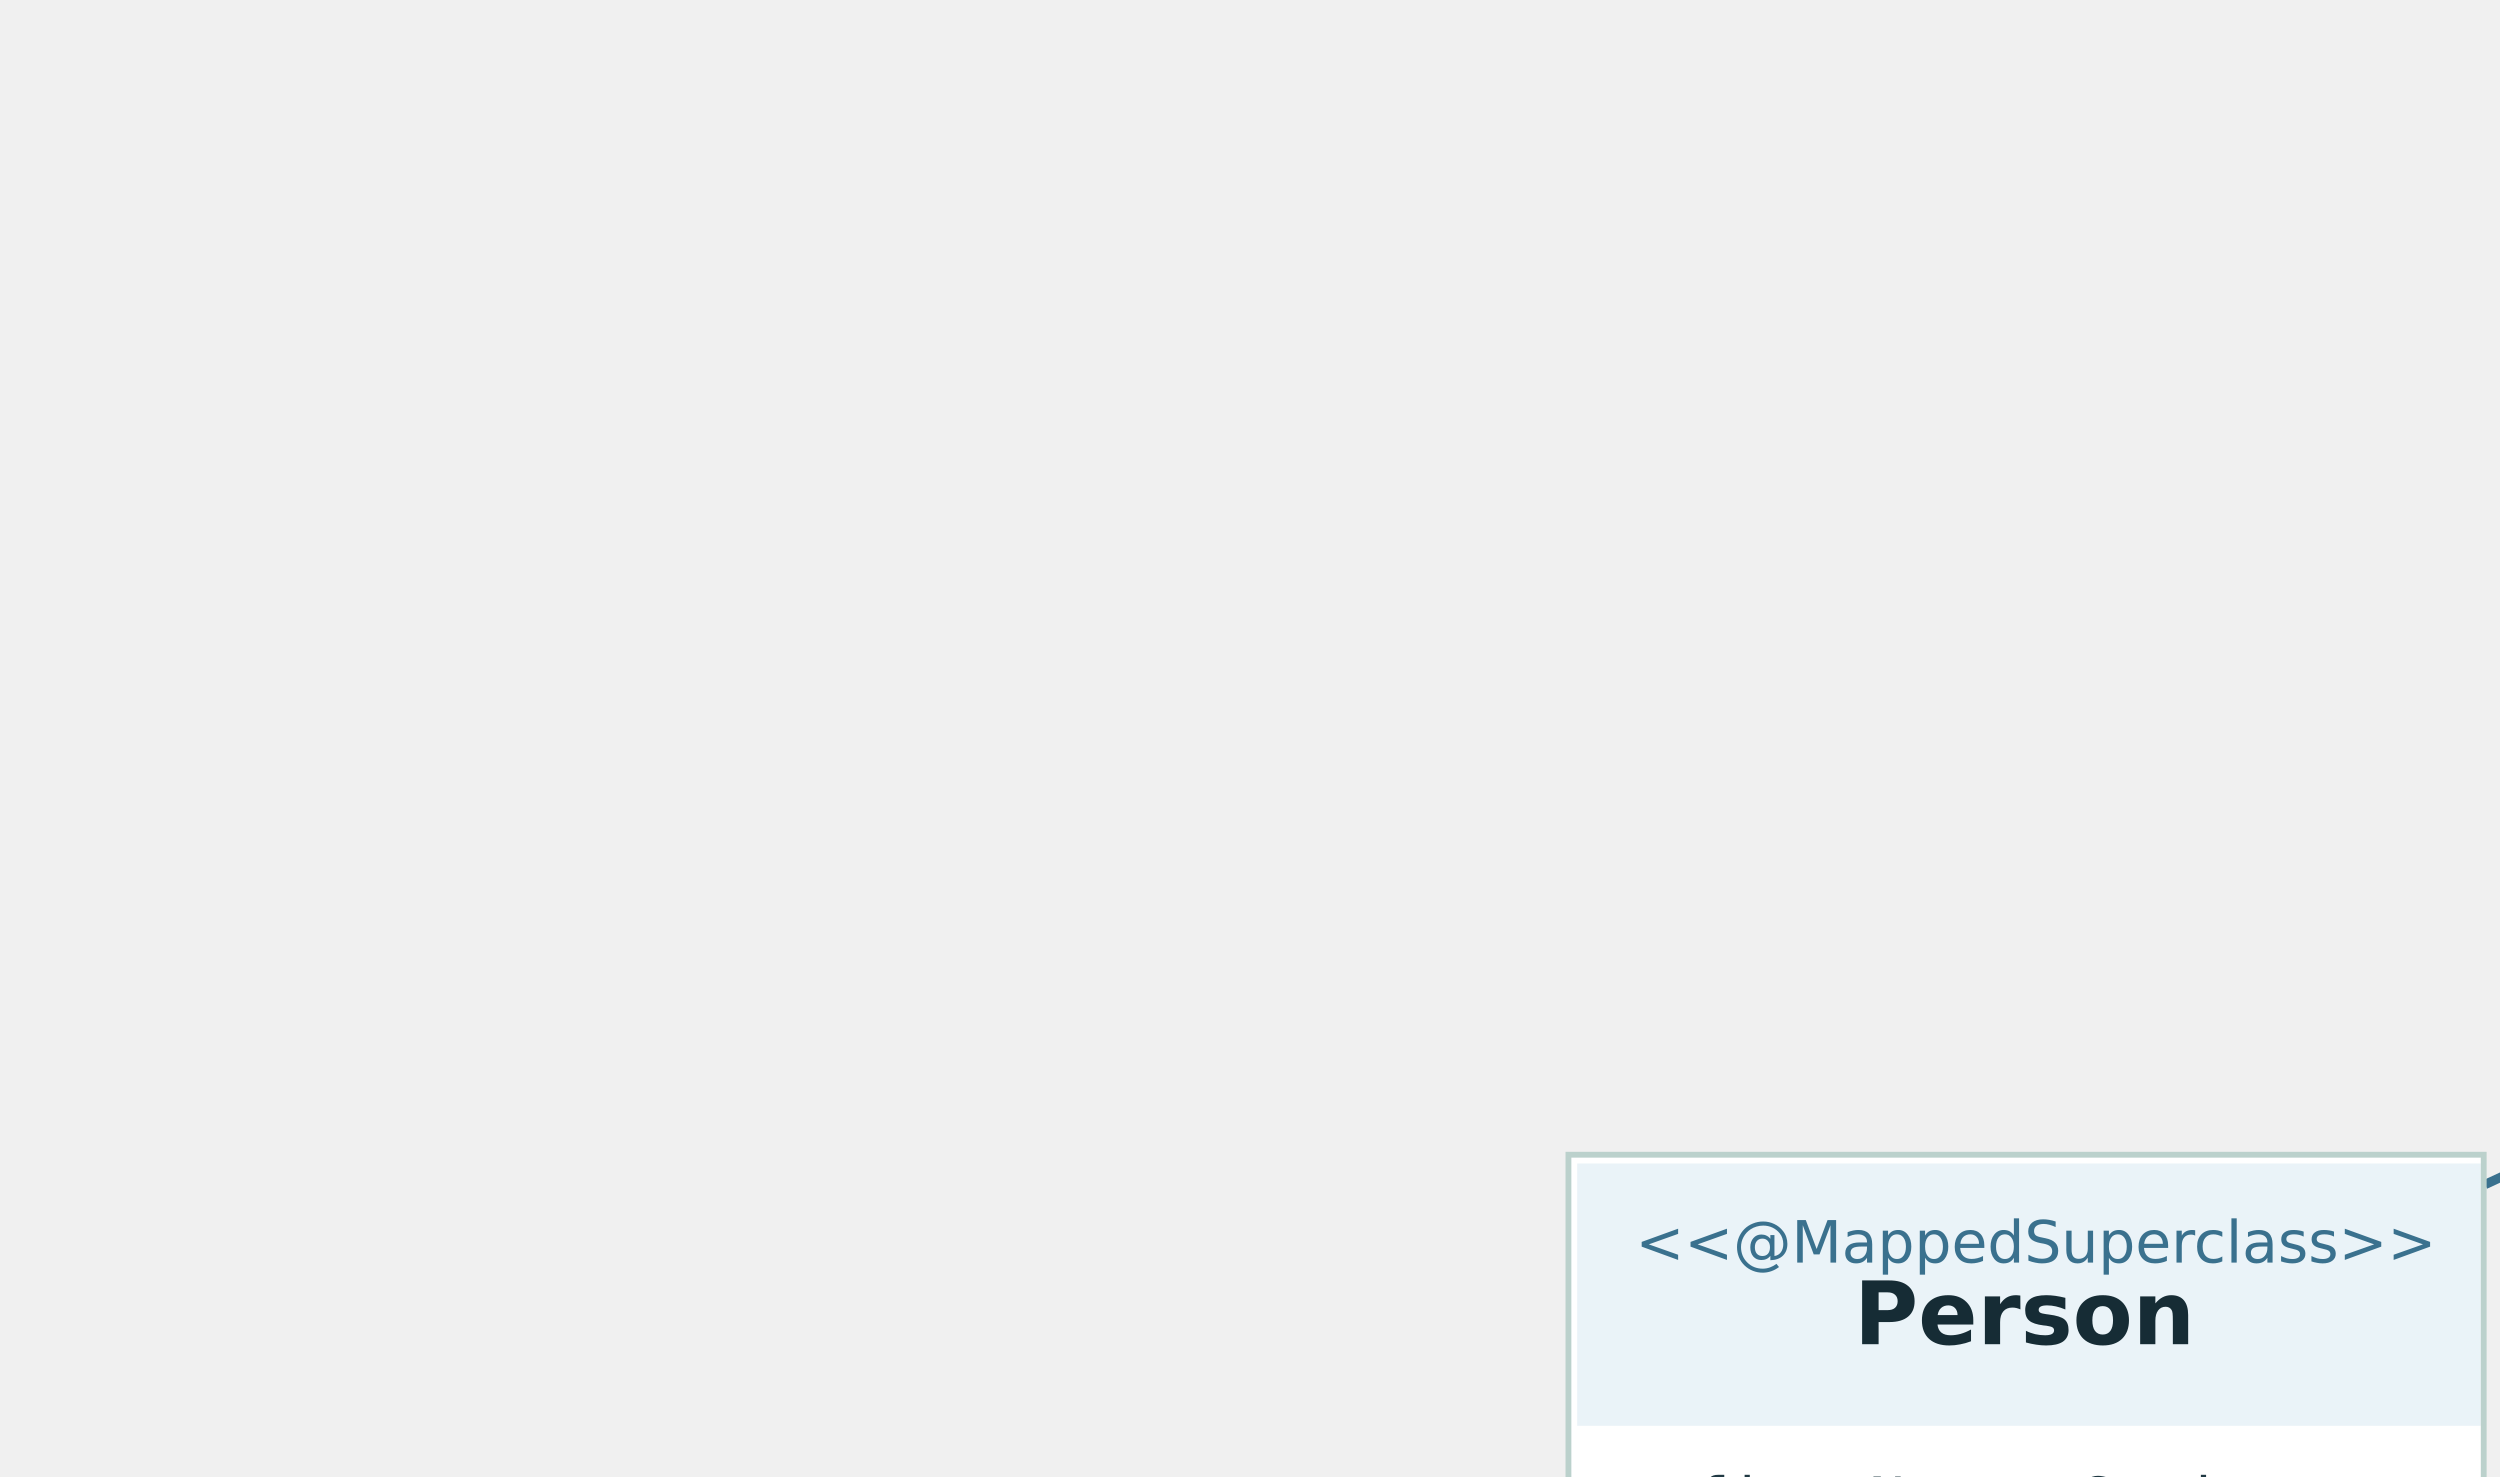
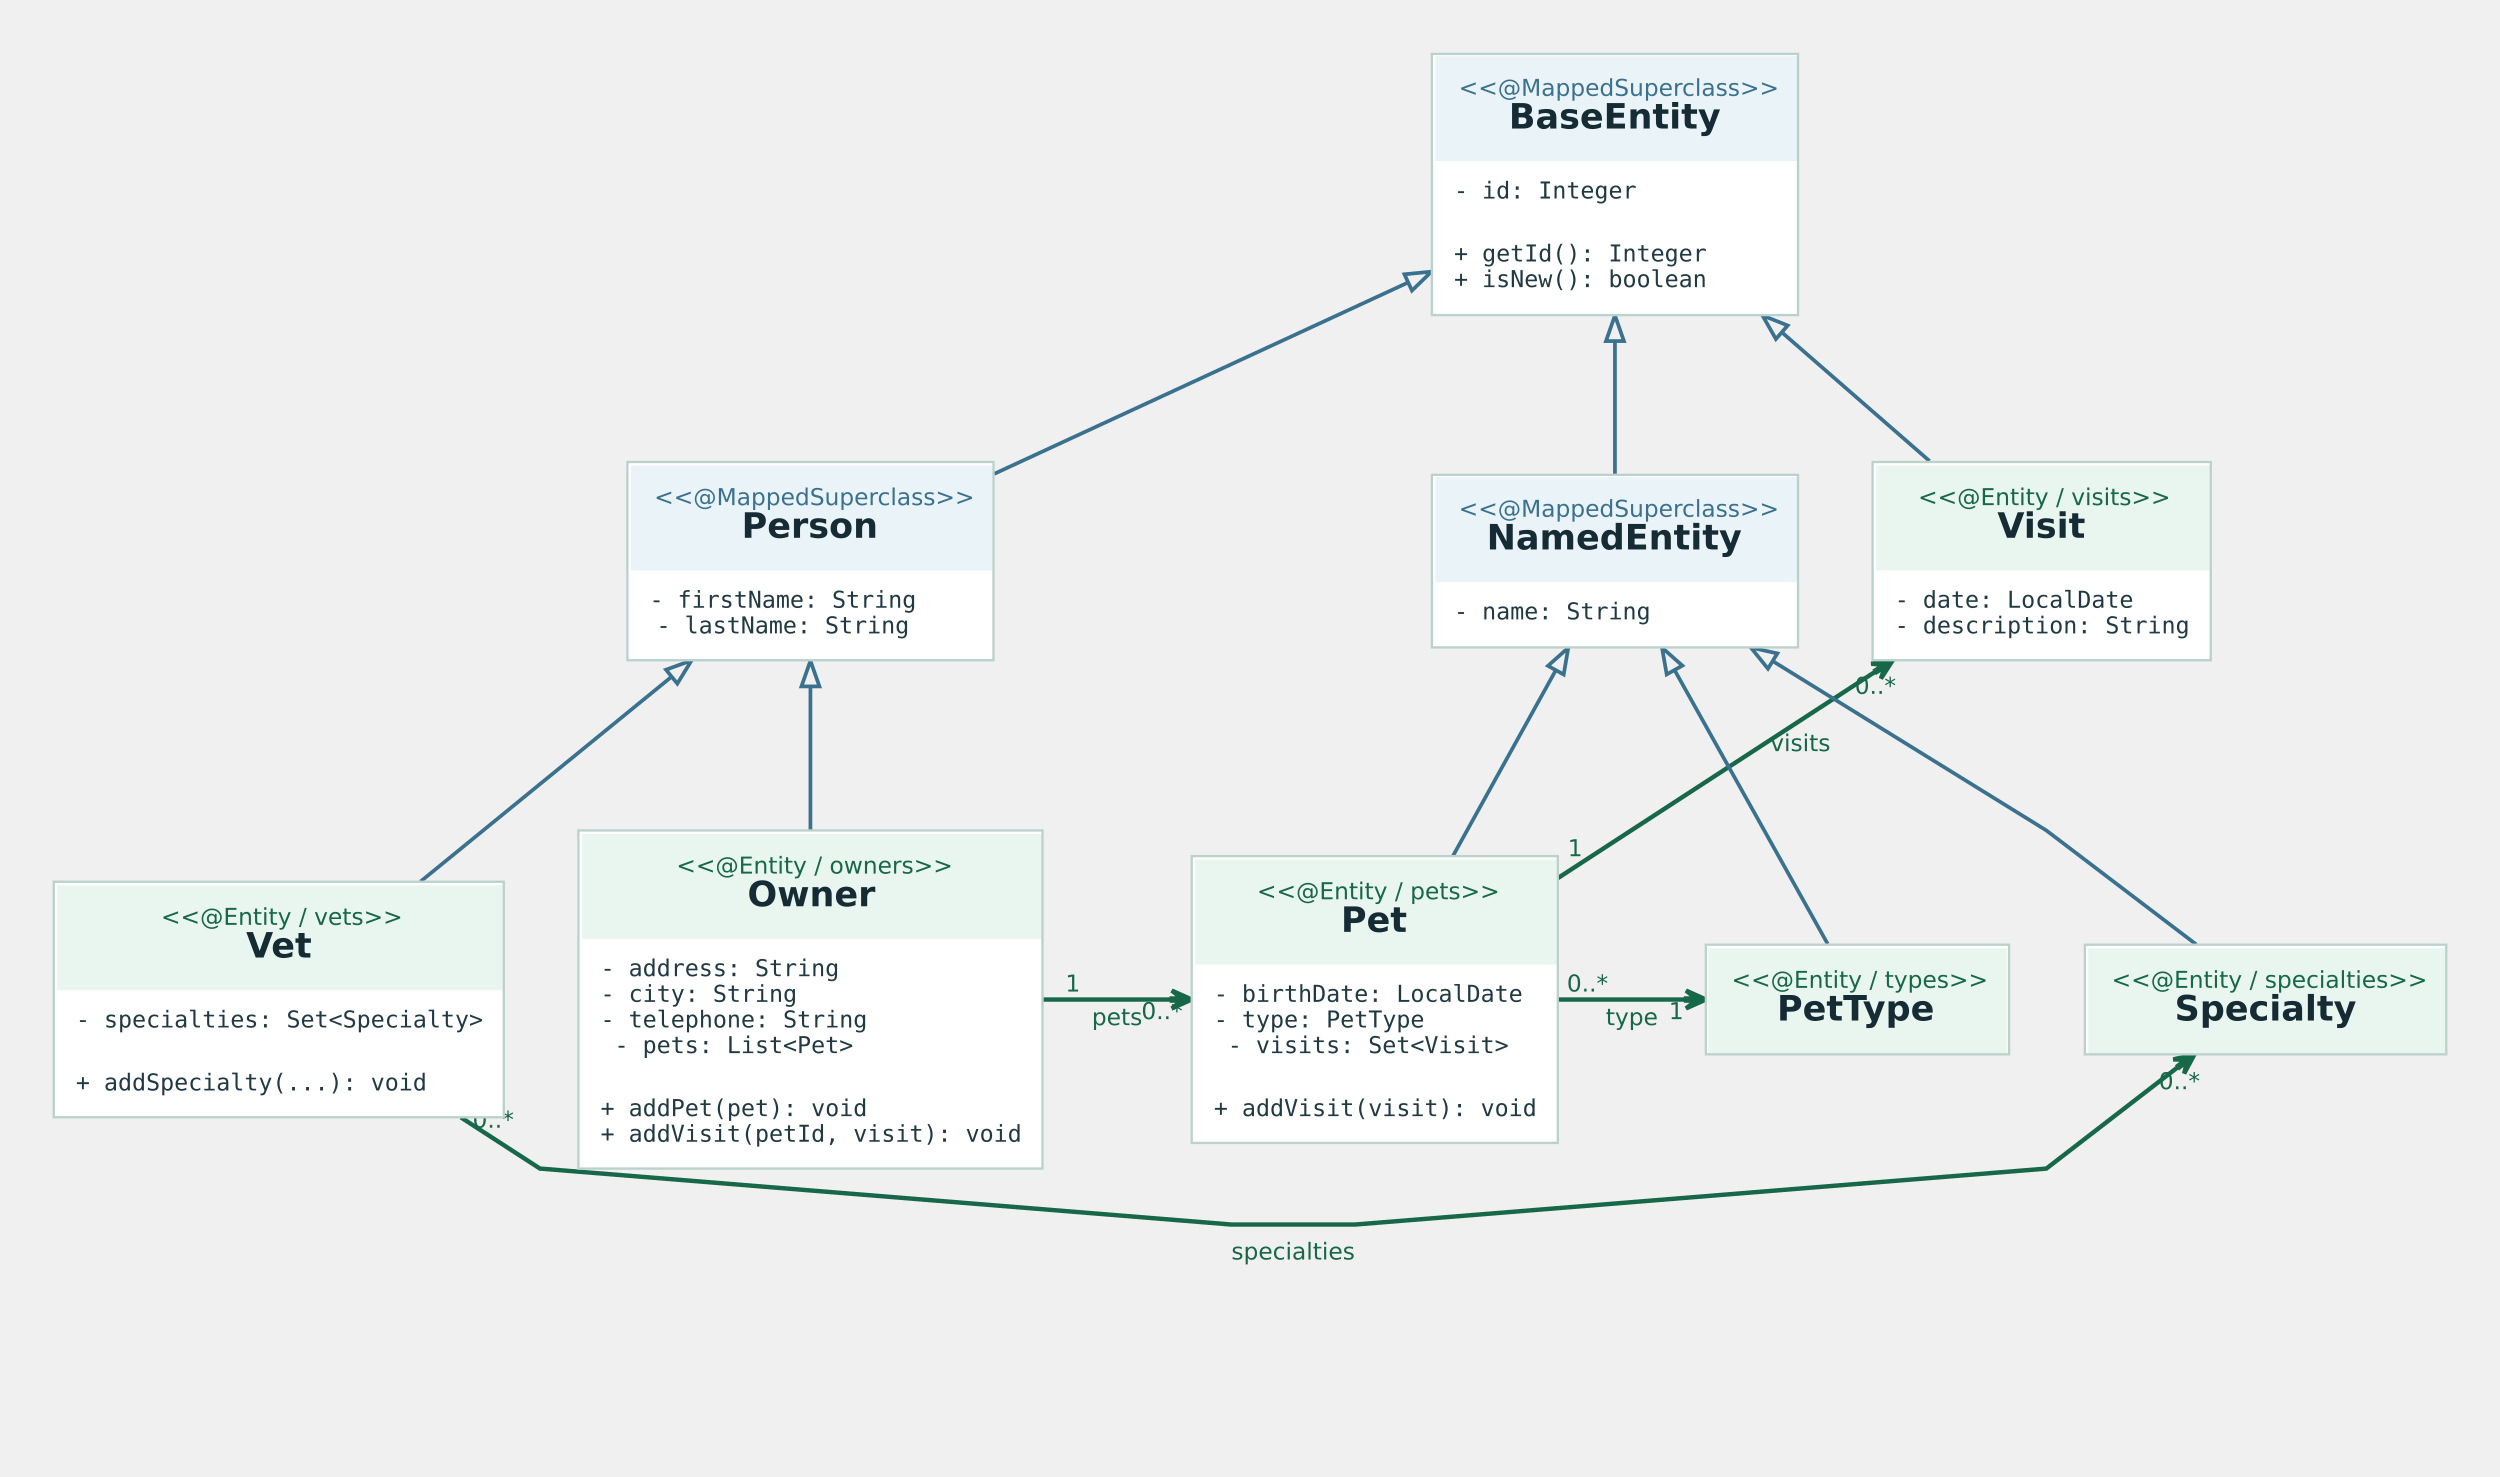
- <svg xmlns="http://www.w3.org/2000/svg" width="2680pt" height="1583pt" viewBox="0.00 0.00 1072.08 633.08">
+ <svg xmlns="http://www.w3.org/2000/svg" width="2680pt" height="1583pt" viewBox="0.00 0.00 2680.20 1582.70">
  <g id="graph0" class="graph" transform="scale(2.5 2.5) rotate(0) translate(23.04 610.04)">
    <g id="edge1" class="edge">
      <path fill="none" stroke="#3a718e" stroke-width="1.6" d="M403.22,-406.89C456.11,-431.34 525.9,-463.61 580.76,-488.97" />
      <polygon fill="none" stroke="#3a718e" stroke-width="1.6" points="579.22,-492.5 590.82,-493.63 582.45,-485.52 579.22,-492.5" />
    </g>
    <g id="edge2" class="edge">
      <path fill="none" stroke="#3a718e" stroke-width="1.6" d="M669.5,-406.69C669.5,-423.6 669.5,-444.27 669.5,-463.82" />
      <polygon fill="none" stroke="#3a718e" stroke-width="1.6" points="665.65,-463.85 669.5,-474.85 673.35,-463.85 665.65,-463.85" />
    </g>
    <g id="edge4" class="edge">
      <path fill="none" stroke="#3a718e" stroke-width="1.6" d="M324.5,-254.15C324.5,-274.58 324.5,-296.47 324.5,-315.57" />
      <polygon fill="none" stroke="#3a718e" stroke-width="1.6" points="320.65,-315.77 324.5,-326.77 328.35,-315.77 320.65,-315.77" />
    </g>
    <g id="edge9" class="edge">
      <path fill="none" stroke="#176749" stroke-width="1.9" d="M424.33,-181.5C442.57,-181.5 461.47,-181.5 479.3,-181.5" />
      <polygon fill="#176749" stroke="#176749" stroke-width="1.9" points="487.96,-181.5 479.46,-185.33 483.71,-181.95 479.46,-181.95 479.46,-181.5 479.46,-181.05 483.71,-181.05 479.46,-177.68 487.96,-181.5 487.96,-181.5" />
-       <text text-anchor="middle" x="456" y="-170.5" font-family="DejaVu Sans" font-size="10.00" fill="#176749">pets</text>
-       <text text-anchor="middle" x="475.28" y="-173.08" font-family="DejaVu Sans" font-size="10.00" fill="#176749">0..*</text>
-       <text text-anchor="middle" x="437.02" y="-184.92" font-family="DejaVu Sans" font-size="10.00" fill="#176749">1</text>
+       <text text-anchor="middle" x="456" y="-170.5" font-family="DejaVu Sans, Verdana, sans-serif" font-size="10.00" fill="#176749">pets</text>
+       <text text-anchor="middle" x="475.28" y="-173.08" font-family="DejaVu Sans, Verdana, sans-serif" font-size="10.00" fill="#176749">0..*</text>
+       <text text-anchor="middle" x="437.02" y="-184.92" font-family="DejaVu Sans, Verdana, sans-serif" font-size="10.00" fill="#176749">1</text>
    </g>
    <g id="edge5" class="edge">
      <path fill="none" stroke="#3a718e" stroke-width="1.6" d="M157.3,-232.1C190.6,-259.27 231.71,-292.8 264.83,-319.82" />
      <polygon fill="none" stroke="#3a718e" stroke-width="1.6" points="262.55,-322.93 273.51,-326.9 267.42,-316.97 262.55,-322.93" />
    </g>
    <g id="edge12" class="edge">
      <path fill="none" stroke="#176749" stroke-width="1.9" d="M174.59,-130.95C193.56,-118.67 208.5,-109 208.5,-109 208.5,-109 505,-85 505,-85 505,-85 558,-85 558,-85 558,-85 854.5,-109 854.5,-109 854.5,-109 884.86,-132.42 911.08,-152.64" />
      <polygon fill="#176749" stroke="#176749" stroke-width="1.9" points="917.98,-157.96 908.91,-155.8 914.34,-155.72 910.98,-153.13 911.25,-152.77 911.53,-152.41 914.89,-155.01 913.59,-149.74 917.98,-157.96 917.98,-157.96" />
-       <text text-anchor="middle" x="531.5" y="-70" font-family="DejaVu Sans" font-size="10.00" fill="#176749">specialties</text>
-       <text text-anchor="middle" x="911.55" y="-143.03" font-family="DejaVu Sans" font-size="10.00" fill="#176749">0..*</text>
-       <text text-anchor="middle" x="188.46" y="-126.52" font-family="DejaVu Sans" font-size="10.00" fill="#176749">0..*</text>
+       <text text-anchor="middle" x="531.5" y="-70" font-family="DejaVu Sans, Verdana, sans-serif" font-size="10.00" fill="#176749">specialties</text>
+       <text text-anchor="middle" x="911.55" y="-143.03" font-family="DejaVu Sans, Verdana, sans-serif" font-size="10.00" fill="#176749">0..*</text>
+       <text text-anchor="middle" x="188.46" y="-126.52" font-family="DejaVu Sans, Verdana, sans-serif" font-size="10.00" fill="#176749">0..*</text>
    </g>
    <g id="edge6" class="edge">
      <path fill="none" stroke="#3a718e" stroke-width="1.6" d="M600.08,-243.15C614.36,-268.93 630.74,-298.51 644,-322.46" />
      <polygon fill="none" stroke="#3a718e" stroke-width="1.6" points="640.78,-324.59 649.48,-332.35 647.52,-320.86 640.78,-324.59" />
    </g>
    <g id="edge11" class="edge">
      <path fill="none" stroke="#176749" stroke-width="1.9" d="M645.05,-181.5C663.04,-181.5 682.1,-181.5 699.87,-181.5" />
      <polygon fill="#176749" stroke="#176749" stroke-width="1.9" points="708.48,-181.5 699.98,-185.33 704.23,-181.95 699.98,-181.95 699.98,-181.5 699.98,-181.05 704.23,-181.05 699.98,-177.68 708.48,-181.5 708.48,-181.5" />
-       <text text-anchor="middle" x="676.75" y="-170.5" font-family="DejaVu Sans" font-size="10.00" fill="#176749">type</text>
-       <text text-anchor="middle" x="695.79" y="-173.08" font-family="DejaVu Sans" font-size="10.00" fill="#176749">1</text>
-       <text text-anchor="middle" x="657.74" y="-184.92" font-family="DejaVu Sans" font-size="10.00" fill="#176749">0..*</text>
+       <text text-anchor="middle" x="676.75" y="-170.5" font-family="DejaVu Sans, Verdana, sans-serif" font-size="10.00" fill="#176749">type</text>
+       <text text-anchor="middle" x="695.79" y="-173.08" font-family="DejaVu Sans, Verdana, sans-serif" font-size="10.00" fill="#176749">1</text>
+       <text text-anchor="middle" x="657.74" y="-184.92" font-family="DejaVu Sans, Verdana, sans-serif" font-size="10.00" fill="#176749">0..*</text>
    </g>
    <g id="edge10" class="edge">
      <path fill="none" stroke="#176749" stroke-width="1.9" d="M645.03,-233.57C687.62,-261.27 739.85,-295.24 781.26,-322.17" />
      <polygon fill="#176749" stroke="#176749" stroke-width="1.9" points="788.59,-326.94 779.38,-325.51 784.79,-325 781.22,-322.68 781.47,-322.3 781.71,-321.93 785.28,-324.24 783.55,-319.1 788.59,-326.94 788.59,-326.94" />
-       <text text-anchor="middle" x="749" y="-288" font-family="DejaVu Sans" font-size="10.00" fill="#176749">visits</text>
-       <text text-anchor="middle" x="781.18" y="-312.56" font-family="DejaVu Sans" font-size="10.00" fill="#176749">0..*</text>
-       <text text-anchor="middle" x="652.44" y="-242.95" font-family="DejaVu Sans" font-size="10.00" fill="#176749">1</text>
+       <text text-anchor="middle" x="749" y="-288" font-family="DejaVu Sans, Verdana, sans-serif" font-size="10.00" fill="#176749">visits</text>
+       <text text-anchor="middle" x="781.18" y="-312.56" font-family="DejaVu Sans, Verdana, sans-serif" font-size="10.00" fill="#176749">0..*</text>
+       <text text-anchor="middle" x="652.44" y="-242.95" font-family="DejaVu Sans, Verdana, sans-serif" font-size="10.00" fill="#176749">1</text>
    </g>
    <g id="edge7" class="edge">
      <path fill="none" stroke="#3a718e" stroke-width="1.6" d="M760.75,-205.31C744.47,-234.43 715.91,-285.49 695.07,-322.77" />
      <polygon fill="none" stroke="#3a718e" stroke-width="1.6" points="691.69,-320.92 689.68,-332.4 698.41,-324.68 691.69,-320.92" />
    </g>
    <g id="edge3" class="edge">
      <path fill="none" stroke="#3a718e" stroke-width="1.6" d="M804.42,-412.41C785.07,-429.27 762.34,-449.08 741.12,-467.58" />
      <polygon fill="none" stroke="#3a718e" stroke-width="1.6" points="738.52,-464.74 732.75,-474.87 743.58,-470.54 738.52,-464.74" />
    </g>
    <g id="edge8" class="edge">
      <path fill="none" stroke="#3a718e" stroke-width="1.6" d="M918.76,-205.12C891.22,-226.07 854.5,-254 854.5,-254 854.5,-254 789.99,-293.93 737.15,-326.63" />
      <polygon fill="none" stroke="#3a718e" stroke-width="1.6" points="735.11,-323.37 727.78,-332.43 739.16,-329.91 735.11,-323.37" />
    </g>
    <g id="node1" class="node">
      <polygon fill="#ffffff" stroke="transparent" points="591,-475 591,-587 748,-587 748,-475 591,-475" />
      <polygon fill="#eaf3f8" stroke="transparent" points="592.5,-541 592.5,-586 747.5,-586 747.5,-541 592.5,-541" />
-       <text text-anchor="start" x="602.5" y="-569" font-family="DejaVu Sans" font-size="10.00" fill="#3a718e">&lt;&lt;@MappedSuperclass&gt;&gt;</text>
-       <text text-anchor="start" x="624" y="-555" font-family="DejaVu Sans" font-weight="bold" font-size="15.00" fill="#162c35">BaseEntity</text>
-       <text text-anchor="start" x="600.5" y="-525" font-family="DejaVu Sans Mono" font-size="10.00" fill="#203943">- id: Integer</text>
-       <text text-anchor="start" x="600.5" y="-498" font-family="DejaVu Sans Mono" font-size="10.00" fill="#203943">+ getId(): Integer</text>
-       <text text-anchor="start" x="600.5" y="-487" font-family="DejaVu Sans Mono" font-size="10.00" fill="#203943">+ isNew(): boolean</text>
+       <text text-anchor="start" x="602.5" y="-569" font-family="DejaVu Sans, Verdana, sans-serif" font-size="10.00" fill="#3a718e">&lt;&lt;@MappedSuperclass&gt;&gt;</text>
+       <text text-anchor="start" x="624" y="-555" font-family="DejaVu Sans, Verdana, sans-serif" font-weight="bold" font-size="15.00" fill="#162c35">BaseEntity</text>
+       <text text-anchor="start" x="600.5" y="-525" font-family="DejaVu Sans Mono, Consolas, monospace" font-size="10.00" fill="#203943">- id: Integer</text>
+       <text text-anchor="start" x="600.5" y="-498" font-family="DejaVu Sans Mono, Consolas, monospace" font-size="10.00" fill="#203943">+ getId(): Integer</text>
+       <text text-anchor="start" x="600.5" y="-487" font-family="DejaVu Sans Mono, Consolas, monospace" font-size="10.00" fill="#203943">+ isNew(): boolean</text>
      <polygon fill="none" stroke="#bbd1cc" points="591,-475 591,-587 748,-587 748,-475 591,-475" />
    </g>
    <g id="node2" class="node">
      <polygon fill="#ffffff" stroke="transparent" points="246,-327 246,-412 403,-412 403,-327 246,-327" />
      <polygon fill="#eaf3f8" stroke="transparent" points="247.5,-365.5 247.5,-410.5 402.5,-410.5 402.5,-365.5 247.5,-365.5" />
-       <text text-anchor="start" x="257.5" y="-393.5" font-family="DejaVu Sans" font-size="10.00" fill="#3a718e">&lt;&lt;@MappedSuperclass&gt;&gt;</text>
-       <text text-anchor="start" x="295" y="-379.5" font-family="DejaVu Sans" font-weight="bold" font-size="15.00" fill="#162c35">Person</text>
-       <text text-anchor="start" x="255.5" y="-349.5" font-family="DejaVu Sans Mono" font-size="10.00" fill="#203943">- firstName: String</text>
-       <text text-anchor="start" x="258.5" y="-338.5" font-family="DejaVu Sans Mono" font-size="10.00" fill="#203943">- lastName: String</text>
+       <text text-anchor="start" x="257.5" y="-393.5" font-family="DejaVu Sans, Verdana, sans-serif" font-size="10.00" fill="#3a718e">&lt;&lt;@MappedSuperclass&gt;&gt;</text>
+       <text text-anchor="start" x="295" y="-379.5" font-family="DejaVu Sans, Verdana, sans-serif" font-weight="bold" font-size="15.00" fill="#162c35">Person</text>
+       <text text-anchor="start" x="255.5" y="-349.5" font-family="DejaVu Sans Mono, Consolas, monospace" font-size="10.00" fill="#203943">- firstName: String</text>
+       <text text-anchor="start" x="258.5" y="-338.5" font-family="DejaVu Sans Mono, Consolas, monospace" font-size="10.00" fill="#203943">- lastName: String</text>
      <polygon fill="none" stroke="#bbd1cc" points="246,-327 246,-412 403,-412 403,-327 246,-327" />
    </g>
    <g id="node3" class="node">
      <polygon fill="#ffffff" stroke="transparent" points="591,-332.5 591,-406.5 748,-406.5 748,-332.5 591,-332.5" />
      <polygon fill="#eaf3f8" stroke="transparent" points="592.5,-360.5 592.5,-405.5 747.5,-405.5 747.5,-360.5 592.5,-360.5" />
-       <text text-anchor="start" x="602.5" y="-388.5" font-family="DejaVu Sans" font-size="10.00" fill="#3a718e">&lt;&lt;@MappedSuperclass&gt;&gt;</text>
-       <text text-anchor="start" x="614.5" y="-374.5" font-family="DejaVu Sans" font-weight="bold" font-size="15.00" fill="#162c35">NamedEntity</text>
-       <text text-anchor="start" x="600.5" y="-344.5" font-family="DejaVu Sans Mono" font-size="10.00" fill="#203943">- name: String</text>
+       <text text-anchor="start" x="602.5" y="-388.5" font-family="DejaVu Sans, Verdana, sans-serif" font-size="10.00" fill="#3a718e">&lt;&lt;@MappedSuperclass&gt;&gt;</text>
+       <text text-anchor="start" x="614.5" y="-374.5" font-family="DejaVu Sans, Verdana, sans-serif" font-weight="bold" font-size="15.00" fill="#162c35">NamedEntity</text>
+       <text text-anchor="start" x="600.5" y="-344.5" font-family="DejaVu Sans Mono, Consolas, monospace" font-size="10.00" fill="#203943">- name: String</text>
      <polygon fill="none" stroke="#bbd1cc" points="591,-332.5 591,-406.5 748,-406.5 748,-332.5 591,-332.5" />
    </g>
    <g id="node4" class="node">
      <polygon fill="#ffffff" stroke="transparent" points="225,-109 225,-254 424,-254 424,-109 225,-109" />
      <polygon fill="#e8f6ef" stroke="transparent" points="226.5,-207.5 226.5,-252.5 423.5,-252.5 423.5,-207.5 226.5,-207.5" />
-       <text text-anchor="start" x="267" y="-235.5" font-family="DejaVu Sans" font-size="10.00" fill="#176749">&lt;&lt;@Entity / owners&gt;&gt;</text>
-       <text text-anchor="start" x="297.5" y="-221.5" font-family="DejaVu Sans" font-weight="bold" font-size="15.00" fill="#162c35">Owner</text>
-       <text text-anchor="start" x="234.5" y="-191.5" font-family="DejaVu Sans Mono" font-size="10.00" fill="#203943">- address: String</text>
-       <text text-anchor="start" x="234.5" y="-180.5" font-family="DejaVu Sans Mono" font-size="10.00" fill="#203943">- city: String</text>
-       <text text-anchor="start" x="234.5" y="-169.5" font-family="DejaVu Sans Mono" font-size="10.00" fill="#203943">- telephone: String</text>
-       <text text-anchor="start" x="240.5" y="-158.5" font-family="DejaVu Sans Mono" font-size="10.00" fill="#203943">- pets: List&lt;Pet&gt;</text>
-       <text text-anchor="start" x="234.5" y="-131.5" font-family="DejaVu Sans Mono" font-size="10.00" fill="#203943">+ addPet(pet): void</text>
-       <text text-anchor="start" x="234.5" y="-120.5" font-family="DejaVu Sans Mono" font-size="10.00" fill="#203943">+ addVisit(petId, visit): void</text>
+       <text text-anchor="start" x="267" y="-235.5" font-family="DejaVu Sans, Verdana, sans-serif" font-size="10.00" fill="#176749">&lt;&lt;@Entity / owners&gt;&gt;</text>
+       <text text-anchor="start" x="297.5" y="-221.5" font-family="DejaVu Sans, Verdana, sans-serif" font-weight="bold" font-size="15.00" fill="#162c35">Owner</text>
+       <text text-anchor="start" x="234.5" y="-191.5" font-family="DejaVu Sans Mono, Consolas, monospace" font-size="10.00" fill="#203943">- address: String</text>
+       <text text-anchor="start" x="234.5" y="-180.5" font-family="DejaVu Sans Mono, Consolas, monospace" font-size="10.00" fill="#203943">- city: String</text>
+       <text text-anchor="start" x="234.5" y="-169.5" font-family="DejaVu Sans Mono, Consolas, monospace" font-size="10.00" fill="#203943">- telephone: String</text>
+       <text text-anchor="start" x="240.5" y="-158.5" font-family="DejaVu Sans Mono, Consolas, monospace" font-size="10.00" fill="#203943">- pets: List&lt;Pet&gt;</text>
+       <text text-anchor="start" x="234.5" y="-131.5" font-family="DejaVu Sans Mono, Consolas, monospace" font-size="10.00" fill="#203943">+ addPet(pet): void</text>
+       <text text-anchor="start" x="234.5" y="-120.5" font-family="DejaVu Sans Mono, Consolas, monospace" font-size="10.00" fill="#203943">+ addVisit(petId, visit): void</text>
      <polygon fill="none" stroke="#bbd1cc" points="225,-109 225,-254 424,-254 424,-109 225,-109" />
    </g>
    <g id="node5" class="node">
      <polygon fill="#ffffff" stroke="transparent" points="0,-131 0,-232 193,-232 193,-131 0,-131" />
      <polygon fill="#e8f6ef" stroke="transparent" points="1.5,-185.5 1.5,-230.5 192.5,-230.5 192.5,-185.5 1.5,-185.5" />
-       <text text-anchor="start" x="46" y="-213.5" font-family="DejaVu Sans" font-size="10.00" fill="#176749">&lt;&lt;@Entity / vets&gt;&gt;</text>
-       <text text-anchor="start" x="82.5" y="-199.5" font-family="DejaVu Sans" font-weight="bold" font-size="15.00" fill="#162c35">Vet</text>
-       <text text-anchor="start" x="9.5" y="-169.5" font-family="DejaVu Sans Mono" font-size="10.00" fill="#203943">- specialties: Set&lt;Specialty&gt;</text>
-       <text text-anchor="start" x="9.5" y="-142.5" font-family="DejaVu Sans Mono" font-size="10.00" fill="#203943">+ addSpecialty(...): void</text>
+       <text text-anchor="start" x="46" y="-213.5" font-family="DejaVu Sans, Verdana, sans-serif" font-size="10.00" fill="#176749">&lt;&lt;@Entity / vets&gt;&gt;</text>
+       <text text-anchor="start" x="82.5" y="-199.5" font-family="DejaVu Sans, Verdana, sans-serif" font-weight="bold" font-size="15.00" fill="#162c35">Vet</text>
+       <text text-anchor="start" x="9.5" y="-169.5" font-family="DejaVu Sans Mono, Consolas, monospace" font-size="10.00" fill="#203943">- specialties: Set&lt;Specialty&gt;</text>
+       <text text-anchor="start" x="9.5" y="-142.5" font-family="DejaVu Sans Mono, Consolas, monospace" font-size="10.00" fill="#203943">+ addSpecialty(...): void</text>
      <polygon fill="none" stroke="#bbd1cc" points="0,-131 0,-232 193,-232 193,-131 0,-131" />
    </g>
    <g id="node6" class="node">
      <polygon fill="#ffffff" stroke="transparent" points="488,-120 488,-243 645,-243 645,-120 488,-120" />
      <polygon fill="#e8f6ef" stroke="transparent" points="489.5,-196.5 489.5,-241.5 644.5,-241.5 644.5,-196.5 489.5,-196.5" />
-       <text text-anchor="start" x="516" y="-224.5" font-family="DejaVu Sans" font-size="10.00" fill="#176749">&lt;&lt;@Entity / pets&gt;&gt;</text>
-       <text text-anchor="start" x="552" y="-210.5" font-family="DejaVu Sans" font-weight="bold" font-size="15.00" fill="#162c35">Pet</text>
-       <text text-anchor="start" x="497.5" y="-180.5" font-family="DejaVu Sans Mono" font-size="10.00" fill="#203943">- birthDate: LocalDate</text>
-       <text text-anchor="start" x="497.5" y="-169.5" font-family="DejaVu Sans Mono" font-size="10.00" fill="#203943">- type: PetType</text>
-       <text text-anchor="start" x="503.5" y="-158.5" font-family="DejaVu Sans Mono" font-size="10.00" fill="#203943">- visits: Set&lt;Visit&gt;</text>
-       <text text-anchor="start" x="497.5" y="-131.5" font-family="DejaVu Sans Mono" font-size="10.00" fill="#203943">+ addVisit(visit): void</text>
+       <text text-anchor="start" x="516" y="-224.5" font-family="DejaVu Sans, Verdana, sans-serif" font-size="10.00" fill="#176749">&lt;&lt;@Entity / pets&gt;&gt;</text>
+       <text text-anchor="start" x="552" y="-210.5" font-family="DejaVu Sans, Verdana, sans-serif" font-weight="bold" font-size="15.00" fill="#162c35">Pet</text>
+       <text text-anchor="start" x="497.5" y="-180.5" font-family="DejaVu Sans Mono, Consolas, monospace" font-size="10.00" fill="#203943">- birthDate: LocalDate</text>
+       <text text-anchor="start" x="497.5" y="-169.5" font-family="DejaVu Sans Mono, Consolas, monospace" font-size="10.00" fill="#203943">- type: PetType</text>
+       <text text-anchor="start" x="503.5" y="-158.5" font-family="DejaVu Sans Mono, Consolas, monospace" font-size="10.00" fill="#203943">- visits: Set&lt;Visit&gt;</text>
+       <text text-anchor="start" x="497.5" y="-131.5" font-family="DejaVu Sans Mono, Consolas, monospace" font-size="10.00" fill="#203943">+ addVisit(visit): void</text>
      <polygon fill="none" stroke="#bbd1cc" points="488,-120 488,-243 645,-243 645,-120 488,-120" />
    </g>
    <g id="node7" class="node">
      <polygon fill="#ffffff" stroke="transparent" points="708.5,-158 708.5,-205 838.5,-205 838.5,-158 708.5,-158" />
      <polygon fill="#e8f6ef" stroke="transparent" points="709.5,-158.5 709.5,-203.5 837.5,-203.5 837.5,-158.5 709.5,-158.5" />
-       <text text-anchor="start" x="719.5" y="-186.5" font-family="DejaVu Sans" font-size="10.00" fill="#176749">&lt;&lt;@Entity / types&gt;&gt;</text>
-       <text text-anchor="start" x="739" y="-172.5" font-family="DejaVu Sans" font-weight="bold" font-size="15.00" fill="#162c35">PetType</text>
+       <text text-anchor="start" x="719.5" y="-186.5" font-family="DejaVu Sans, Verdana, sans-serif" font-size="10.00" fill="#176749">&lt;&lt;@Entity / types&gt;&gt;</text>
+       <text text-anchor="start" x="739" y="-172.5" font-family="DejaVu Sans, Verdana, sans-serif" font-weight="bold" font-size="15.00" fill="#162c35">PetType</text>
      <polygon fill="none" stroke="#bbd1cc" points="708.5,-158 708.5,-205 838.5,-205 838.5,-158 708.5,-158" />
    </g>
    <g id="node8" class="node">
      <polygon fill="#ffffff" stroke="transparent" points="780,-327 780,-412 925,-412 925,-327 780,-327" />
      <polygon fill="#e8f6ef" stroke="transparent" points="781.5,-365.5 781.5,-410.5 924.5,-410.5 924.5,-365.5 781.5,-365.5" />
-       <text text-anchor="start" x="799.5" y="-393.5" font-family="DejaVu Sans" font-size="10.00" fill="#176749">&lt;&lt;@Entity / visits&gt;&gt;</text>
-       <text text-anchor="start" x="833.5" y="-379.5" font-family="DejaVu Sans" font-weight="bold" font-size="15.00" fill="#162c35">Visit</text>
-       <text text-anchor="start" x="789.5" y="-349.5" font-family="DejaVu Sans Mono" font-size="10.00" fill="#203943">- date: LocalDate</text>
-       <text text-anchor="start" x="789.5" y="-338.5" font-family="DejaVu Sans Mono" font-size="10.00" fill="#203943">- description: String</text>
+       <text text-anchor="start" x="799.5" y="-393.5" font-family="DejaVu Sans, Verdana, sans-serif" font-size="10.00" fill="#176749">&lt;&lt;@Entity / visits&gt;&gt;</text>
+       <text text-anchor="start" x="833.5" y="-379.5" font-family="DejaVu Sans, Verdana, sans-serif" font-weight="bold" font-size="15.00" fill="#162c35">Visit</text>
+       <text text-anchor="start" x="789.5" y="-349.5" font-family="DejaVu Sans Mono, Consolas, monospace" font-size="10.00" fill="#203943">- date: LocalDate</text>
+       <text text-anchor="start" x="789.5" y="-338.5" font-family="DejaVu Sans Mono, Consolas, monospace" font-size="10.00" fill="#203943">- description: String</text>
      <polygon fill="none" stroke="#bbd1cc" points="780,-327 780,-412 925,-412 925,-327 780,-327" />
    </g>
    <g id="node9" class="node">
      <polygon fill="#ffffff" stroke="transparent" points="871,-158 871,-205 1026,-205 1026,-158 871,-158" />
      <polygon fill="#e8f6ef" stroke="transparent" points="872.5,-158.5 872.5,-203.5 1025.5,-203.5 1025.5,-158.5 872.5,-158.5" />
-       <text text-anchor="start" x="882.5" y="-186.5" font-family="DejaVu Sans" font-size="10.00" fill="#176749">&lt;&lt;@Entity / specialties&gt;&gt;</text>
-       <text text-anchor="start" x="909.5" y="-172.5" font-family="DejaVu Sans" font-weight="bold" font-size="15.00" fill="#162c35">Specialty</text>
+       <text text-anchor="start" x="882.5" y="-186.5" font-family="DejaVu Sans, Verdana, sans-serif" font-size="10.00" fill="#176749">&lt;&lt;@Entity / specialties&gt;&gt;</text>
+       <text text-anchor="start" x="909.5" y="-172.5" font-family="DejaVu Sans, Verdana, sans-serif" font-weight="bold" font-size="15.00" fill="#162c35">Specialty</text>
      <polygon fill="none" stroke="#bbd1cc" points="871,-158 871,-205 1026,-205 1026,-158 871,-158" />
    </g>
  </g>
</svg>
